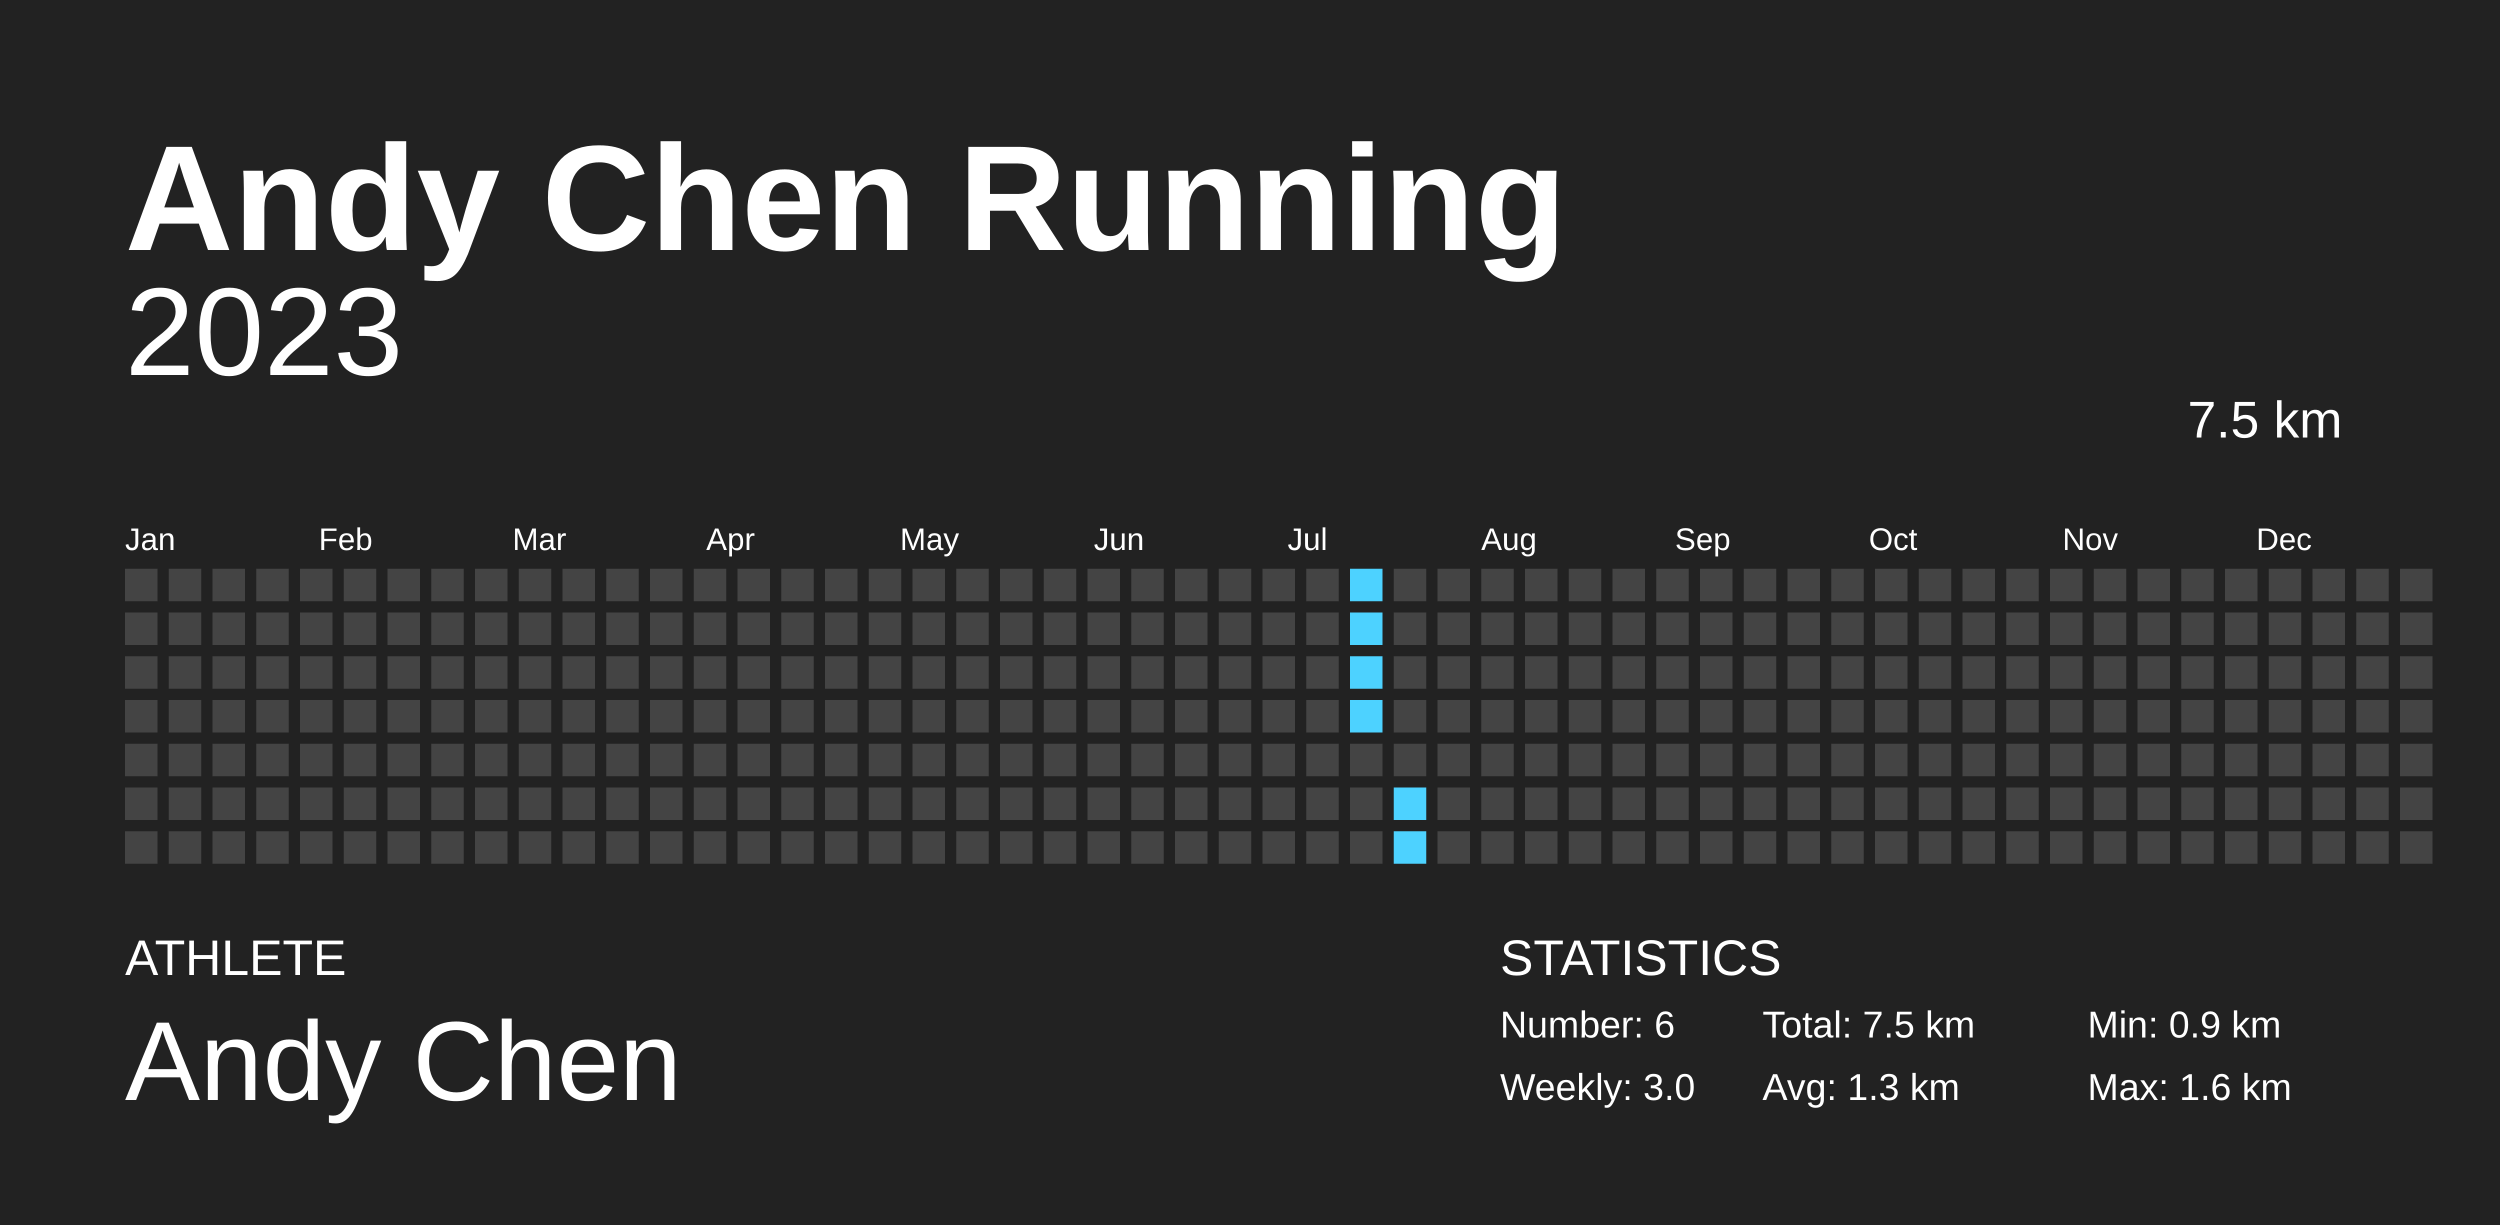
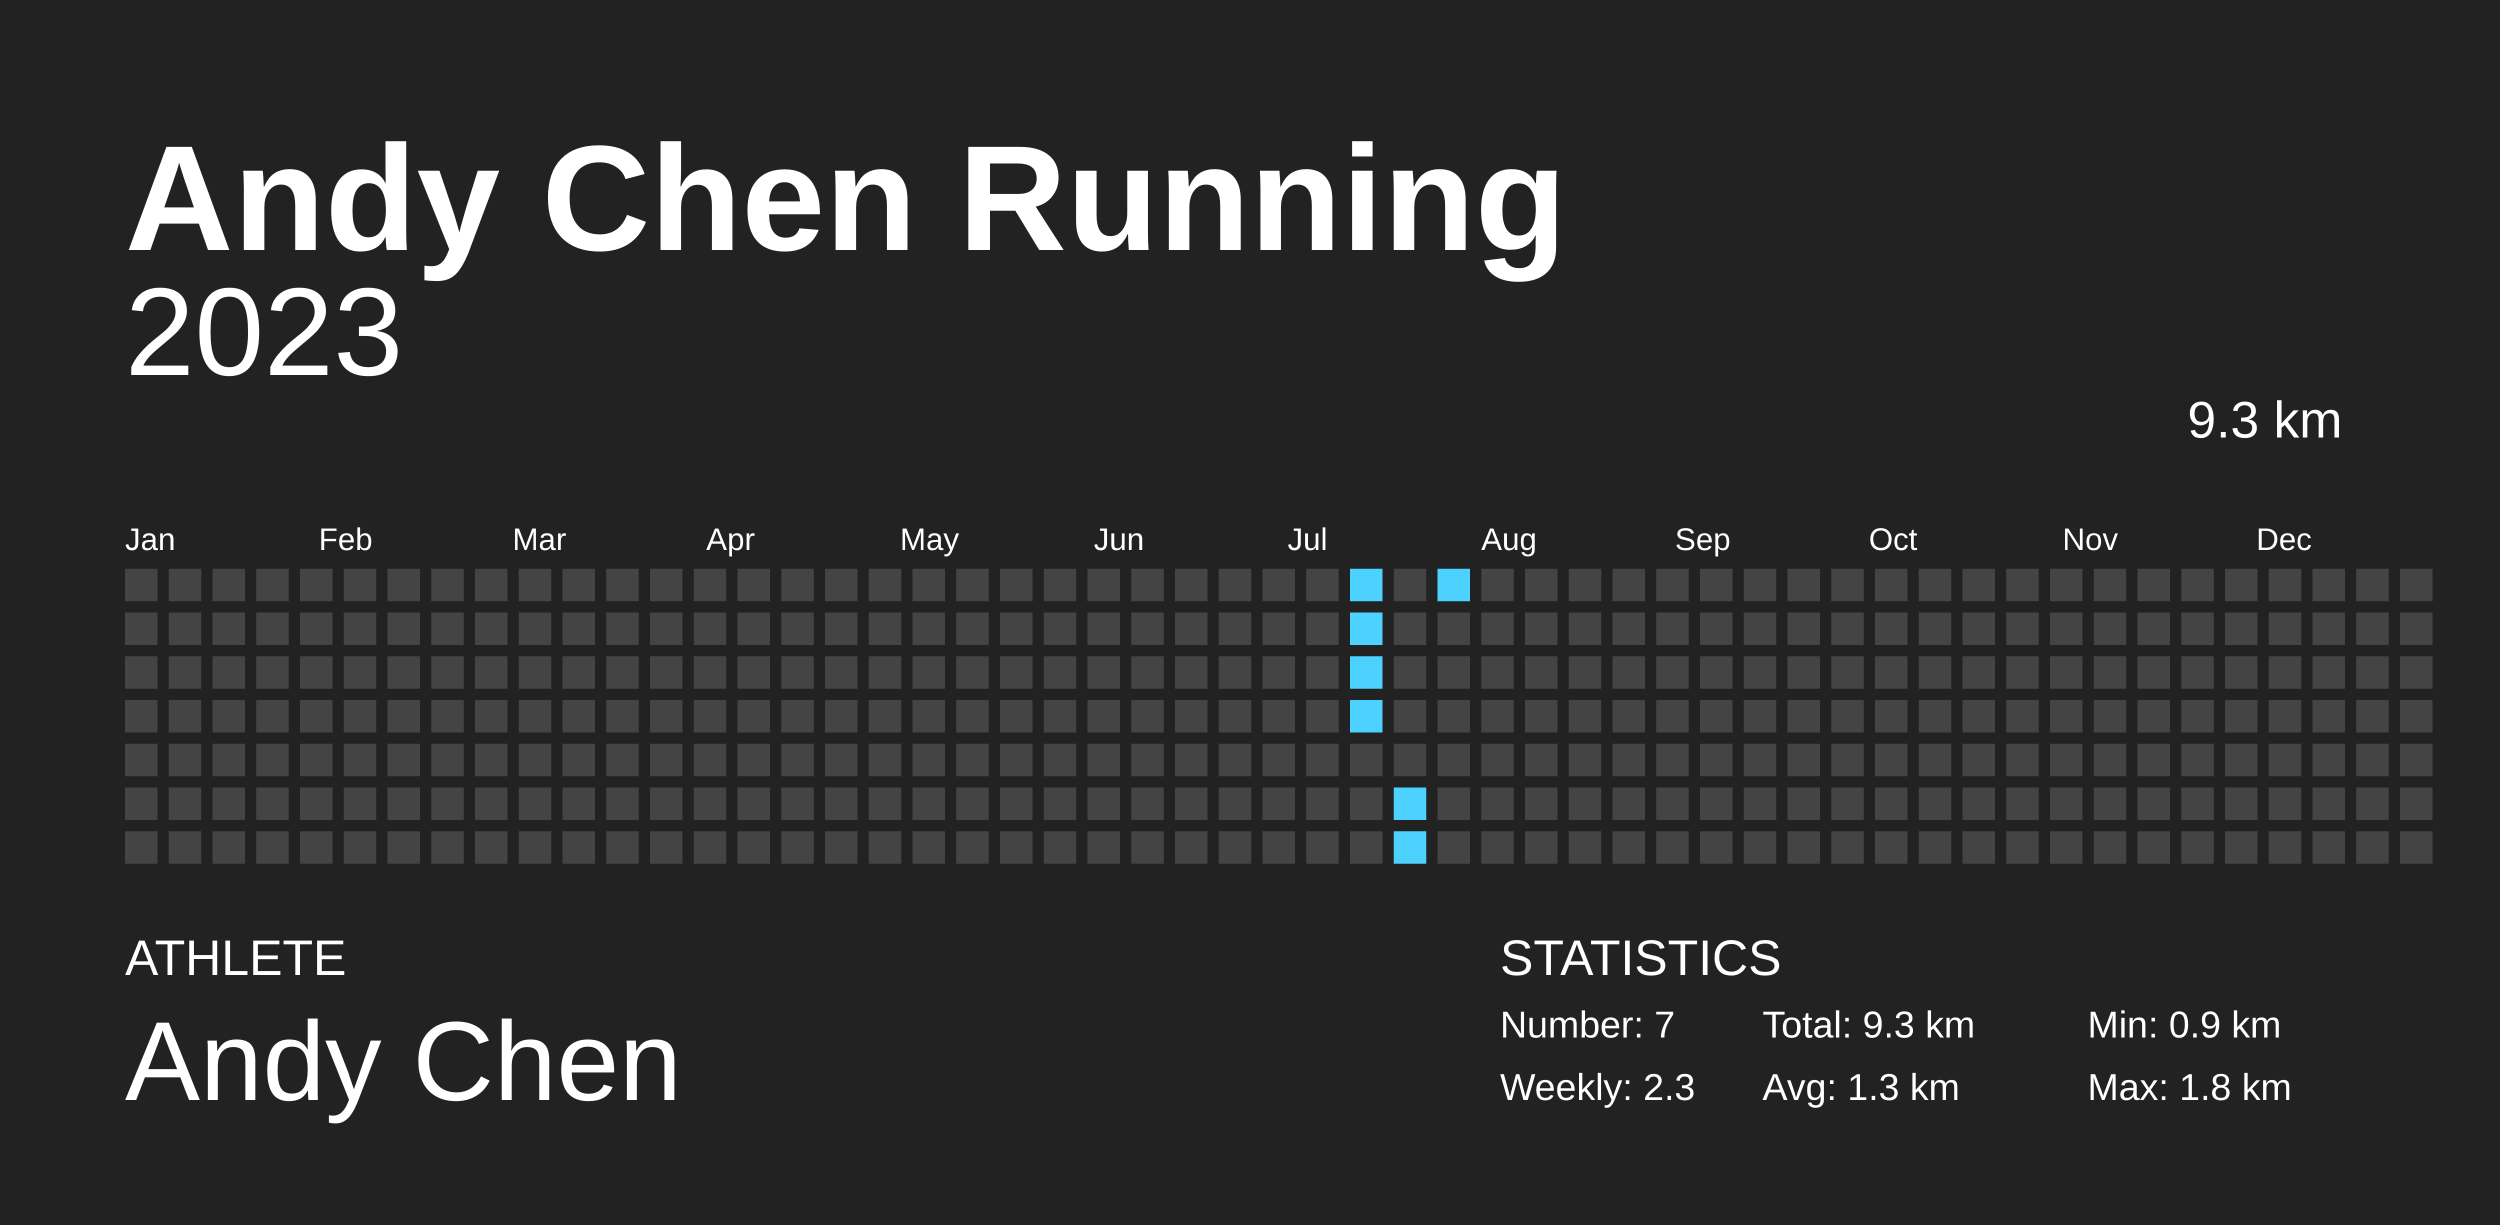
<svg xmlns="http://www.w3.org/2000/svg" baseProfile="full" height="98mm" version="1.1" viewBox="0,0,200,98" width="200mm">
  <defs />
  <rect fill="#222222" height="98" width="200" x="0" y="0" />
  <text fill="#FFFFFF" style="font-size:12px; font-family:Arial; font-weight:bold;" x="10" y="20">Andy Chen Running</text>
  <text fill="#FFFFFF" style="font-size:4px; font-family:Arial" x="10" y="78">ATHLETE</text>
  <text fill="#FFFFFF" style="font-size:9px; font-family:Arial" x="10" y="88">Andy Chen</text>
  <text fill="#FFFFFF" style="font-size:4px; font-family:Arial" x="120" y="78">STATISTICS</text>
-   <text fill="#FFFFFF" style="font-size:3px; font-family:Arial" x="120" y="83">Number: 6</text>
-   <text fill="#FFFFFF" style="font-size:3px; font-family:Arial" x="120" y="88">Weekly: 3.0</text>
-   <text fill="#FFFFFF" style="font-size:3px; font-family:Arial" x="141" y="83">Total: 7.5 km</text>
+   <text fill="#FFFFFF" style="font-size:3px; font-family:Arial" x="120" y="83">Number: 7</text>
+   <text fill="#FFFFFF" style="font-size:3px; font-family:Arial" x="120" y="88">Weekly: 2.3</text>
+   <text fill="#FFFFFF" style="font-size:3px; font-family:Arial" x="141" y="83">Total: 9.3 km</text>
  <text fill="#FFFFFF" style="font-size:3px; font-family:Arial" x="141" y="88">Avg: 1.3 km</text>
  <text fill="#FFFFFF" style="font-size:3px; font-family:Arial" x="167" y="83">Min: 0.9 km</text>
-   <text fill="#FFFFFF" style="font-size:3px; font-family:Arial" x="167" y="88">Max: 1.6 km</text>
+   <text fill="#FFFFFF" style="font-size:3px; font-family:Arial" x="167" y="88">Max: 1.8 km</text>
  <text alignment-baseline="hanging" fill="#FFFFFF" style="font-size:10.0px; font-family:Arial;" x="10" y="30">2023</text>
-   <text alignment-baseline="hanging" fill="#FFFFFF" style="font-size:4.125px; font-family:Arial;" x="175" y="35">7.5 km</text>
+   <text alignment-baseline="hanging" fill="#FFFFFF" style="font-size:4.125px; font-family:Arial;" x="175" y="35">9.3 km</text>
  <text fill="#FFFFFF" style="font-size:2.5px; font-family:Arial" x="10.0" y="44">Jan</text>
  <text fill="#FFFFFF" style="font-size:2.5px; font-family:Arial" x="25.5" y="44">Feb</text>
  <text fill="#FFFFFF" style="font-size:2.5px; font-family:Arial" x="41.0" y="44">Mar</text>
  <text fill="#FFFFFF" style="font-size:2.5px; font-family:Arial" x="56.5" y="44">Apr</text>
  <text fill="#FFFFFF" style="font-size:2.5px; font-family:Arial" x="72.0" y="44">May</text>
  <text fill="#FFFFFF" style="font-size:2.5px; font-family:Arial" x="87.5" y="44">Jun</text>
  <text fill="#FFFFFF" style="font-size:2.5px; font-family:Arial" x="103.0" y="44">Jul</text>
  <text fill="#FFFFFF" style="font-size:2.5px; font-family:Arial" x="118.5" y="44">Aug</text>
  <text fill="#FFFFFF" style="font-size:2.5px; font-family:Arial" x="134.0" y="44">Sep</text>
  <text fill="#FFFFFF" style="font-size:2.5px; font-family:Arial" x="149.5" y="44">Oct</text>
  <text fill="#FFFFFF" style="font-size:2.5px; font-family:Arial" x="165.0" y="44">Nov</text>
  <text fill="#FFFFFF" style="font-size:2.5px; font-family:Arial" x="180.5" y="44">Dec</text>
  <rect fill="#444444" height="2.6" width="2.6" x="10.0" y="45.5" />
  <rect fill="#444444" height="2.6" width="2.6" x="10.0" y="49.0" />
  <rect fill="#444444" height="2.6" width="2.6" x="10.0" y="52.5" />
  <rect fill="#444444" height="2.6" width="2.6" x="10.0" y="56.0" />
  <rect fill="#444444" height="2.6" width="2.6" x="10.0" y="59.5" />
  <rect fill="#444444" height="2.6" width="2.6" x="10.0" y="63.0" />
  <rect fill="#444444" height="2.6" width="2.6" x="10.0" y="66.5" />
  <rect fill="#444444" height="2.6" width="2.6" x="13.5" y="45.5" />
  <rect fill="#444444" height="2.6" width="2.6" x="13.5" y="49.0" />
  <rect fill="#444444" height="2.6" width="2.6" x="13.5" y="52.5" />
  <rect fill="#444444" height="2.6" width="2.6" x="13.5" y="56.0" />
  <rect fill="#444444" height="2.6" width="2.6" x="13.5" y="59.5" />
  <rect fill="#444444" height="2.6" width="2.6" x="13.5" y="63.0" />
  <rect fill="#444444" height="2.6" width="2.6" x="13.5" y="66.5" />
  <rect fill="#444444" height="2.6" width="2.6" x="17.0" y="45.5" />
  <rect fill="#444444" height="2.6" width="2.6" x="17.0" y="49.0" />
  <rect fill="#444444" height="2.6" width="2.6" x="17.0" y="52.5" />
  <rect fill="#444444" height="2.6" width="2.6" x="17.0" y="56.0" />
  <rect fill="#444444" height="2.6" width="2.6" x="17.0" y="59.5" />
  <rect fill="#444444" height="2.6" width="2.6" x="17.0" y="63.0" />
  <rect fill="#444444" height="2.6" width="2.6" x="17.0" y="66.5" />
  <rect fill="#444444" height="2.6" width="2.6" x="20.5" y="45.5" />
  <rect fill="#444444" height="2.6" width="2.6" x="20.5" y="49.0" />
  <rect fill="#444444" height="2.6" width="2.6" x="20.5" y="52.5" />
  <rect fill="#444444" height="2.6" width="2.6" x="20.5" y="56.0" />
  <rect fill="#444444" height="2.6" width="2.6" x="20.5" y="59.5" />
  <rect fill="#444444" height="2.6" width="2.6" x="20.5" y="63.0" />
  <rect fill="#444444" height="2.6" width="2.6" x="20.5" y="66.5" />
  <rect fill="#444444" height="2.6" width="2.6" x="24.0" y="45.5" />
  <rect fill="#444444" height="2.6" width="2.6" x="24.0" y="49.0" />
  <rect fill="#444444" height="2.6" width="2.6" x="24.0" y="52.5" />
  <rect fill="#444444" height="2.6" width="2.6" x="24.0" y="56.0" />
  <rect fill="#444444" height="2.6" width="2.6" x="24.0" y="59.5" />
  <rect fill="#444444" height="2.6" width="2.6" x="24.0" y="63.0" />
  <rect fill="#444444" height="2.6" width="2.6" x="24.0" y="66.5" />
  <rect fill="#444444" height="2.6" width="2.6" x="27.5" y="45.5" />
  <rect fill="#444444" height="2.6" width="2.6" x="27.5" y="49.0" />
  <rect fill="#444444" height="2.6" width="2.6" x="27.5" y="52.5" />
  <rect fill="#444444" height="2.6" width="2.6" x="27.5" y="56.0" />
  <rect fill="#444444" height="2.6" width="2.6" x="27.5" y="59.5" />
  <rect fill="#444444" height="2.6" width="2.6" x="27.5" y="63.0" />
  <rect fill="#444444" height="2.6" width="2.6" x="27.5" y="66.5" />
  <rect fill="#444444" height="2.6" width="2.6" x="31.0" y="45.5" />
  <rect fill="#444444" height="2.6" width="2.6" x="31.0" y="49.0" />
  <rect fill="#444444" height="2.6" width="2.6" x="31.0" y="52.5" />
  <rect fill="#444444" height="2.6" width="2.6" x="31.0" y="56.0" />
  <rect fill="#444444" height="2.6" width="2.6" x="31.0" y="59.5" />
  <rect fill="#444444" height="2.6" width="2.6" x="31.0" y="63.0" />
  <rect fill="#444444" height="2.6" width="2.6" x="31.0" y="66.5" />
  <rect fill="#444444" height="2.6" width="2.6" x="34.5" y="45.5" />
  <rect fill="#444444" height="2.6" width="2.6" x="34.5" y="49.0" />
  <rect fill="#444444" height="2.6" width="2.6" x="34.5" y="52.5" />
  <rect fill="#444444" height="2.6" width="2.6" x="34.5" y="56.0" />
  <rect fill="#444444" height="2.6" width="2.6" x="34.5" y="59.5" />
  <rect fill="#444444" height="2.6" width="2.6" x="34.5" y="63.0" />
  <rect fill="#444444" height="2.6" width="2.6" x="34.5" y="66.5" />
  <rect fill="#444444" height="2.6" width="2.6" x="38.0" y="45.5" />
  <rect fill="#444444" height="2.6" width="2.6" x="38.0" y="49.0" />
  <rect fill="#444444" height="2.6" width="2.6" x="38.0" y="52.5" />
  <rect fill="#444444" height="2.6" width="2.6" x="38.0" y="56.0" />
  <rect fill="#444444" height="2.6" width="2.6" x="38.0" y="59.5" />
  <rect fill="#444444" height="2.6" width="2.6" x="38.0" y="63.0" />
  <rect fill="#444444" height="2.6" width="2.6" x="38.0" y="66.5" />
  <rect fill="#444444" height="2.6" width="2.6" x="41.5" y="45.5" />
  <rect fill="#444444" height="2.6" width="2.6" x="41.5" y="49.0" />
  <rect fill="#444444" height="2.6" width="2.6" x="41.5" y="52.5" />
  <rect fill="#444444" height="2.6" width="2.6" x="41.5" y="56.0" />
  <rect fill="#444444" height="2.6" width="2.6" x="41.5" y="59.5" />
  <rect fill="#444444" height="2.6" width="2.6" x="41.5" y="63.0" />
  <rect fill="#444444" height="2.6" width="2.6" x="41.5" y="66.5" />
  <rect fill="#444444" height="2.6" width="2.6" x="45.0" y="45.5" />
  <rect fill="#444444" height="2.6" width="2.6" x="45.0" y="49.0" />
  <rect fill="#444444" height="2.6" width="2.6" x="45.0" y="52.5" />
  <rect fill="#444444" height="2.6" width="2.6" x="45.0" y="56.0" />
  <rect fill="#444444" height="2.6" width="2.6" x="45.0" y="59.5" />
  <rect fill="#444444" height="2.6" width="2.6" x="45.0" y="63.0" />
  <rect fill="#444444" height="2.6" width="2.6" x="45.0" y="66.5" />
  <rect fill="#444444" height="2.6" width="2.6" x="48.5" y="45.5" />
  <rect fill="#444444" height="2.6" width="2.6" x="48.5" y="49.0" />
  <rect fill="#444444" height="2.6" width="2.6" x="48.5" y="52.5" />
  <rect fill="#444444" height="2.6" width="2.6" x="48.5" y="56.0" />
  <rect fill="#444444" height="2.6" width="2.6" x="48.5" y="59.5" />
  <rect fill="#444444" height="2.6" width="2.6" x="48.5" y="63.0" />
  <rect fill="#444444" height="2.6" width="2.6" x="48.5" y="66.5" />
  <rect fill="#444444" height="2.6" width="2.6" x="52.0" y="45.5" />
  <rect fill="#444444" height="2.6" width="2.6" x="52.0" y="49.0" />
  <rect fill="#444444" height="2.6" width="2.6" x="52.0" y="52.5" />
  <rect fill="#444444" height="2.6" width="2.6" x="52.0" y="56.0" />
  <rect fill="#444444" height="2.6" width="2.6" x="52.0" y="59.5" />
  <rect fill="#444444" height="2.6" width="2.6" x="52.0" y="63.0" />
  <rect fill="#444444" height="2.6" width="2.6" x="52.0" y="66.5" />
  <rect fill="#444444" height="2.6" width="2.6" x="55.5" y="45.5" />
  <rect fill="#444444" height="2.6" width="2.6" x="55.5" y="49.0" />
  <rect fill="#444444" height="2.6" width="2.6" x="55.5" y="52.5" />
  <rect fill="#444444" height="2.6" width="2.6" x="55.5" y="56.0" />
  <rect fill="#444444" height="2.6" width="2.6" x="55.5" y="59.5" />
  <rect fill="#444444" height="2.6" width="2.6" x="55.5" y="63.0" />
  <rect fill="#444444" height="2.6" width="2.6" x="55.5" y="66.5" />
  <rect fill="#444444" height="2.6" width="2.6" x="59.0" y="45.5" />
  <rect fill="#444444" height="2.6" width="2.6" x="59.0" y="49.0" />
  <rect fill="#444444" height="2.6" width="2.6" x="59.0" y="52.5" />
  <rect fill="#444444" height="2.6" width="2.6" x="59.0" y="56.0" />
  <rect fill="#444444" height="2.6" width="2.6" x="59.0" y="59.5" />
  <rect fill="#444444" height="2.6" width="2.6" x="59.0" y="63.0" />
  <rect fill="#444444" height="2.6" width="2.6" x="59.0" y="66.5" />
  <rect fill="#444444" height="2.6" width="2.6" x="62.5" y="45.5" />
  <rect fill="#444444" height="2.6" width="2.6" x="62.5" y="49.0" />
  <rect fill="#444444" height="2.6" width="2.6" x="62.5" y="52.5" />
  <rect fill="#444444" height="2.6" width="2.6" x="62.5" y="56.0" />
  <rect fill="#444444" height="2.6" width="2.6" x="62.5" y="59.5" />
  <rect fill="#444444" height="2.6" width="2.6" x="62.5" y="63.0" />
  <rect fill="#444444" height="2.6" width="2.6" x="62.5" y="66.5" />
  <rect fill="#444444" height="2.6" width="2.6" x="66.0" y="45.5" />
  <rect fill="#444444" height="2.6" width="2.6" x="66.0" y="49.0" />
  <rect fill="#444444" height="2.6" width="2.6" x="66.0" y="52.5" />
  <rect fill="#444444" height="2.6" width="2.6" x="66.0" y="56.0" />
  <rect fill="#444444" height="2.6" width="2.6" x="66.0" y="59.5" />
  <rect fill="#444444" height="2.6" width="2.6" x="66.0" y="63.0" />
  <rect fill="#444444" height="2.6" width="2.6" x="66.0" y="66.5" />
  <rect fill="#444444" height="2.6" width="2.6" x="69.5" y="45.5" />
  <rect fill="#444444" height="2.6" width="2.6" x="69.5" y="49.0" />
  <rect fill="#444444" height="2.6" width="2.6" x="69.5" y="52.5" />
  <rect fill="#444444" height="2.6" width="2.6" x="69.5" y="56.0" />
  <rect fill="#444444" height="2.6" width="2.6" x="69.5" y="59.5" />
  <rect fill="#444444" height="2.6" width="2.6" x="69.5" y="63.0" />
  <rect fill="#444444" height="2.6" width="2.6" x="69.5" y="66.5" />
  <rect fill="#444444" height="2.6" width="2.6" x="73.0" y="45.5" />
  <rect fill="#444444" height="2.6" width="2.6" x="73.0" y="49.0" />
  <rect fill="#444444" height="2.6" width="2.6" x="73.0" y="52.5" />
  <rect fill="#444444" height="2.6" width="2.6" x="73.0" y="56.0" />
  <rect fill="#444444" height="2.6" width="2.6" x="73.0" y="59.5" />
  <rect fill="#444444" height="2.6" width="2.6" x="73.0" y="63.0" />
  <rect fill="#444444" height="2.6" width="2.6" x="73.0" y="66.5" />
  <rect fill="#444444" height="2.6" width="2.6" x="76.5" y="45.5" />
  <rect fill="#444444" height="2.6" width="2.6" x="76.5" y="49.0" />
  <rect fill="#444444" height="2.6" width="2.6" x="76.5" y="52.5" />
  <rect fill="#444444" height="2.6" width="2.6" x="76.5" y="56.0" />
  <rect fill="#444444" height="2.6" width="2.6" x="76.5" y="59.5" />
  <rect fill="#444444" height="2.6" width="2.6" x="76.5" y="63.0" />
  <rect fill="#444444" height="2.6" width="2.6" x="76.5" y="66.5" />
  <rect fill="#444444" height="2.6" width="2.6" x="80.0" y="45.5" />
  <rect fill="#444444" height="2.6" width="2.6" x="80.0" y="49.0" />
  <rect fill="#444444" height="2.6" width="2.6" x="80.0" y="52.5" />
  <rect fill="#444444" height="2.6" width="2.6" x="80.0" y="56.0" />
  <rect fill="#444444" height="2.6" width="2.6" x="80.0" y="59.5" />
  <rect fill="#444444" height="2.6" width="2.6" x="80.0" y="63.0" />
  <rect fill="#444444" height="2.6" width="2.6" x="80.0" y="66.5" />
  <rect fill="#444444" height="2.6" width="2.6" x="83.5" y="45.5" />
  <rect fill="#444444" height="2.6" width="2.6" x="83.5" y="49.0" />
  <rect fill="#444444" height="2.6" width="2.6" x="83.5" y="52.5" />
  <rect fill="#444444" height="2.6" width="2.6" x="83.5" y="56.0" />
  <rect fill="#444444" height="2.6" width="2.6" x="83.5" y="59.5" />
  <rect fill="#444444" height="2.6" width="2.6" x="83.5" y="63.0" />
  <rect fill="#444444" height="2.6" width="2.6" x="83.5" y="66.5" />
  <rect fill="#444444" height="2.6" width="2.6" x="87.0" y="45.5" />
  <rect fill="#444444" height="2.6" width="2.6" x="87.0" y="49.0" />
  <rect fill="#444444" height="2.6" width="2.6" x="87.0" y="52.5" />
  <rect fill="#444444" height="2.6" width="2.6" x="87.0" y="56.0" />
  <rect fill="#444444" height="2.6" width="2.6" x="87.0" y="59.5" />
  <rect fill="#444444" height="2.6" width="2.6" x="87.0" y="63.0" />
  <rect fill="#444444" height="2.6" width="2.6" x="87.0" y="66.5" />
  <rect fill="#444444" height="2.6" width="2.6" x="90.5" y="45.5" />
  <rect fill="#444444" height="2.6" width="2.6" x="90.5" y="49.0" />
  <rect fill="#444444" height="2.6" width="2.6" x="90.5" y="52.5" />
  <rect fill="#444444" height="2.6" width="2.6" x="90.5" y="56.0" />
  <rect fill="#444444" height="2.6" width="2.6" x="90.5" y="59.5" />
  <rect fill="#444444" height="2.6" width="2.6" x="90.5" y="63.0" />
  <rect fill="#444444" height="2.6" width="2.6" x="90.5" y="66.5" />
  <rect fill="#444444" height="2.6" width="2.6" x="94.0" y="45.5" />
  <rect fill="#444444" height="2.6" width="2.6" x="94.0" y="49.0" />
  <rect fill="#444444" height="2.6" width="2.6" x="94.0" y="52.5" />
  <rect fill="#444444" height="2.6" width="2.6" x="94.0" y="56.0" />
  <rect fill="#444444" height="2.6" width="2.6" x="94.0" y="59.5" />
  <rect fill="#444444" height="2.6" width="2.6" x="94.0" y="63.0" />
  <rect fill="#444444" height="2.6" width="2.6" x="94.0" y="66.5" />
  <rect fill="#444444" height="2.6" width="2.6" x="97.5" y="45.5" />
  <rect fill="#444444" height="2.6" width="2.6" x="97.5" y="49.0" />
  <rect fill="#444444" height="2.6" width="2.6" x="97.5" y="52.5" />
  <rect fill="#444444" height="2.6" width="2.6" x="97.5" y="56.0" />
  <rect fill="#444444" height="2.6" width="2.6" x="97.5" y="59.5" />
  <rect fill="#444444" height="2.6" width="2.6" x="97.5" y="63.0" />
  <rect fill="#444444" height="2.6" width="2.6" x="97.5" y="66.5" />
  <rect fill="#444444" height="2.6" width="2.6" x="101.0" y="45.5" />
  <rect fill="#444444" height="2.6" width="2.6" x="101.0" y="49.0" />
  <rect fill="#444444" height="2.6" width="2.6" x="101.0" y="52.5" />
  <rect fill="#444444" height="2.6" width="2.6" x="101.0" y="56.0" />
  <rect fill="#444444" height="2.6" width="2.6" x="101.0" y="59.5" />
  <rect fill="#444444" height="2.6" width="2.6" x="101.0" y="63.0" />
  <rect fill="#444444" height="2.6" width="2.6" x="101.0" y="66.5" />
  <rect fill="#444444" height="2.6" width="2.6" x="104.5" y="45.5" />
  <rect fill="#444444" height="2.6" width="2.6" x="104.5" y="49.0" />
  <rect fill="#444444" height="2.6" width="2.6" x="104.5" y="52.5" />
  <rect fill="#444444" height="2.6" width="2.6" x="104.5" y="56.0" />
  <rect fill="#444444" height="2.6" width="2.6" x="104.5" y="59.5" />
  <rect fill="#444444" height="2.6" width="2.6" x="104.5" y="63.0" />
  <rect fill="#444444" height="2.6" width="2.6" x="104.5" y="66.5" />
  <rect fill="#4dd2ff" height="2.6" width="2.6" x="108.0" y="45.5" />
  <rect fill="#4dd2ff" height="2.6" width="2.6" x="108.0" y="49.0" />
  <rect fill="#4dd2ff" height="2.6" width="2.6" x="108.0" y="52.5" />
  <rect fill="#4dd2ff" height="2.6" width="2.6" x="108.0" y="56.0" />
  <rect fill="#444444" height="2.6" width="2.6" x="108.0" y="59.5" />
  <rect fill="#444444" height="2.6" width="2.6" x="108.0" y="63.0" />
  <rect fill="#444444" height="2.6" width="2.6" x="108.0" y="66.5" />
  <rect fill="#444444" height="2.6" width="2.6" x="111.5" y="45.5" />
  <rect fill="#444444" height="2.6" width="2.6" x="111.5" y="49.0" />
  <rect fill="#444444" height="2.6" width="2.6" x="111.5" y="52.5" />
  <rect fill="#444444" height="2.6" width="2.6" x="111.5" y="56.0" />
  <rect fill="#444444" height="2.6" width="2.6" x="111.5" y="59.5" />
  <rect fill="#4dd2ff" height="2.6" width="2.6" x="111.5" y="63.0" />
  <rect fill="#4dd2ff" height="2.6" width="2.6" x="111.5" y="66.5" />
-   <rect fill="#444444" height="2.6" width="2.6" x="115.0" y="45.5" />
+   <rect fill="#4dd2ff" height="2.6" width="2.6" x="115.0" y="45.5" />
  <rect fill="#444444" height="2.6" width="2.6" x="115.0" y="49.0" />
  <rect fill="#444444" height="2.6" width="2.6" x="115.0" y="52.5" />
  <rect fill="#444444" height="2.6" width="2.6" x="115.0" y="56.0" />
  <rect fill="#444444" height="2.6" width="2.6" x="115.0" y="59.5" />
  <rect fill="#444444" height="2.6" width="2.6" x="115.0" y="63.0" />
  <rect fill="#444444" height="2.6" width="2.6" x="115.0" y="66.5" />
  <rect fill="#444444" height="2.6" width="2.6" x="118.5" y="45.5" />
  <rect fill="#444444" height="2.6" width="2.6" x="118.5" y="49.0" />
  <rect fill="#444444" height="2.6" width="2.6" x="118.5" y="52.5" />
  <rect fill="#444444" height="2.6" width="2.6" x="118.5" y="56.0" />
  <rect fill="#444444" height="2.6" width="2.6" x="118.5" y="59.5" />
  <rect fill="#444444" height="2.6" width="2.6" x="118.5" y="63.0" />
  <rect fill="#444444" height="2.6" width="2.6" x="118.5" y="66.5" />
  <rect fill="#444444" height="2.6" width="2.6" x="122.0" y="45.5" />
  <rect fill="#444444" height="2.6" width="2.6" x="122.0" y="49.0" />
  <rect fill="#444444" height="2.6" width="2.6" x="122.0" y="52.5" />
  <rect fill="#444444" height="2.6" width="2.6" x="122.0" y="56.0" />
  <rect fill="#444444" height="2.6" width="2.6" x="122.0" y="59.5" />
  <rect fill="#444444" height="2.6" width="2.6" x="122.0" y="63.0" />
  <rect fill="#444444" height="2.6" width="2.6" x="122.0" y="66.5" />
  <rect fill="#444444" height="2.6" width="2.6" x="125.5" y="45.5" />
  <rect fill="#444444" height="2.6" width="2.6" x="125.5" y="49.0" />
  <rect fill="#444444" height="2.6" width="2.6" x="125.5" y="52.5" />
  <rect fill="#444444" height="2.6" width="2.6" x="125.5" y="56.0" />
  <rect fill="#444444" height="2.6" width="2.6" x="125.5" y="59.5" />
  <rect fill="#444444" height="2.6" width="2.6" x="125.5" y="63.0" />
  <rect fill="#444444" height="2.6" width="2.6" x="125.5" y="66.5" />
  <rect fill="#444444" height="2.6" width="2.6" x="129.0" y="45.5" />
  <rect fill="#444444" height="2.6" width="2.6" x="129.0" y="49.0" />
  <rect fill="#444444" height="2.6" width="2.6" x="129.0" y="52.5" />
  <rect fill="#444444" height="2.6" width="2.6" x="129.0" y="56.0" />
  <rect fill="#444444" height="2.6" width="2.6" x="129.0" y="59.5" />
  <rect fill="#444444" height="2.6" width="2.6" x="129.0" y="63.0" />
  <rect fill="#444444" height="2.6" width="2.6" x="129.0" y="66.5" />
  <rect fill="#444444" height="2.6" width="2.6" x="132.5" y="45.5" />
  <rect fill="#444444" height="2.6" width="2.6" x="132.5" y="49.0" />
  <rect fill="#444444" height="2.6" width="2.6" x="132.5" y="52.5" />
  <rect fill="#444444" height="2.6" width="2.6" x="132.5" y="56.0" />
  <rect fill="#444444" height="2.6" width="2.6" x="132.5" y="59.5" />
  <rect fill="#444444" height="2.6" width="2.6" x="132.5" y="63.0" />
  <rect fill="#444444" height="2.6" width="2.6" x="132.5" y="66.5" />
  <rect fill="#444444" height="2.6" width="2.6" x="136.0" y="45.5" />
  <rect fill="#444444" height="2.6" width="2.6" x="136.0" y="49.0" />
  <rect fill="#444444" height="2.6" width="2.6" x="136.0" y="52.5" />
  <rect fill="#444444" height="2.6" width="2.6" x="136.0" y="56.0" />
  <rect fill="#444444" height="2.6" width="2.6" x="136.0" y="59.5" />
  <rect fill="#444444" height="2.6" width="2.6" x="136.0" y="63.0" />
  <rect fill="#444444" height="2.6" width="2.6" x="136.0" y="66.5" />
  <rect fill="#444444" height="2.6" width="2.6" x="139.5" y="45.5" />
  <rect fill="#444444" height="2.6" width="2.6" x="139.5" y="49.0" />
  <rect fill="#444444" height="2.6" width="2.6" x="139.5" y="52.5" />
  <rect fill="#444444" height="2.6" width="2.6" x="139.5" y="56.0" />
  <rect fill="#444444" height="2.6" width="2.6" x="139.5" y="59.5" />
  <rect fill="#444444" height="2.6" width="2.6" x="139.5" y="63.0" />
  <rect fill="#444444" height="2.6" width="2.6" x="139.5" y="66.5" />
  <rect fill="#444444" height="2.6" width="2.6" x="143.0" y="45.5" />
  <rect fill="#444444" height="2.6" width="2.6" x="143.0" y="49.0" />
  <rect fill="#444444" height="2.6" width="2.6" x="143.0" y="52.5" />
  <rect fill="#444444" height="2.6" width="2.6" x="143.0" y="56.0" />
  <rect fill="#444444" height="2.6" width="2.6" x="143.0" y="59.5" />
  <rect fill="#444444" height="2.6" width="2.6" x="143.0" y="63.0" />
  <rect fill="#444444" height="2.6" width="2.6" x="143.0" y="66.5" />
  <rect fill="#444444" height="2.6" width="2.6" x="146.5" y="45.5" />
  <rect fill="#444444" height="2.6" width="2.6" x="146.5" y="49.0" />
  <rect fill="#444444" height="2.6" width="2.6" x="146.5" y="52.5" />
  <rect fill="#444444" height="2.6" width="2.6" x="146.5" y="56.0" />
  <rect fill="#444444" height="2.6" width="2.6" x="146.5" y="59.5" />
  <rect fill="#444444" height="2.6" width="2.6" x="146.5" y="63.0" />
  <rect fill="#444444" height="2.6" width="2.6" x="146.5" y="66.5" />
  <rect fill="#444444" height="2.6" width="2.6" x="150.0" y="45.5" />
  <rect fill="#444444" height="2.6" width="2.6" x="150.0" y="49.0" />
  <rect fill="#444444" height="2.6" width="2.6" x="150.0" y="52.5" />
  <rect fill="#444444" height="2.6" width="2.6" x="150.0" y="56.0" />
  <rect fill="#444444" height="2.6" width="2.6" x="150.0" y="59.5" />
  <rect fill="#444444" height="2.6" width="2.6" x="150.0" y="63.0" />
  <rect fill="#444444" height="2.6" width="2.6" x="150.0" y="66.5" />
  <rect fill="#444444" height="2.6" width="2.6" x="153.5" y="45.5" />
  <rect fill="#444444" height="2.6" width="2.6" x="153.5" y="49.0" />
  <rect fill="#444444" height="2.6" width="2.6" x="153.5" y="52.5" />
  <rect fill="#444444" height="2.6" width="2.6" x="153.5" y="56.0" />
  <rect fill="#444444" height="2.6" width="2.6" x="153.5" y="59.5" />
  <rect fill="#444444" height="2.6" width="2.6" x="153.5" y="63.0" />
  <rect fill="#444444" height="2.6" width="2.6" x="153.5" y="66.5" />
  <rect fill="#444444" height="2.6" width="2.6" x="157.0" y="45.5" />
  <rect fill="#444444" height="2.6" width="2.6" x="157.0" y="49.0" />
  <rect fill="#444444" height="2.6" width="2.6" x="157.0" y="52.5" />
  <rect fill="#444444" height="2.6" width="2.6" x="157.0" y="56.0" />
  <rect fill="#444444" height="2.6" width="2.6" x="157.0" y="59.5" />
  <rect fill="#444444" height="2.6" width="2.6" x="157.0" y="63.0" />
  <rect fill="#444444" height="2.6" width="2.6" x="157.0" y="66.5" />
  <rect fill="#444444" height="2.6" width="2.6" x="160.5" y="45.5" />
  <rect fill="#444444" height="2.6" width="2.6" x="160.5" y="49.0" />
  <rect fill="#444444" height="2.6" width="2.6" x="160.5" y="52.5" />
  <rect fill="#444444" height="2.6" width="2.6" x="160.5" y="56.0" />
  <rect fill="#444444" height="2.6" width="2.6" x="160.5" y="59.5" />
  <rect fill="#444444" height="2.6" width="2.6" x="160.5" y="63.0" />
  <rect fill="#444444" height="2.6" width="2.6" x="160.5" y="66.5" />
  <rect fill="#444444" height="2.6" width="2.6" x="164.0" y="45.5" />
  <rect fill="#444444" height="2.6" width="2.6" x="164.0" y="49.0" />
  <rect fill="#444444" height="2.6" width="2.6" x="164.0" y="52.5" />
  <rect fill="#444444" height="2.6" width="2.6" x="164.0" y="56.0" />
  <rect fill="#444444" height="2.6" width="2.6" x="164.0" y="59.5" />
  <rect fill="#444444" height="2.6" width="2.6" x="164.0" y="63.0" />
  <rect fill="#444444" height="2.6" width="2.6" x="164.0" y="66.5" />
  <rect fill="#444444" height="2.6" width="2.6" x="167.5" y="45.5" />
  <rect fill="#444444" height="2.6" width="2.6" x="167.5" y="49.0" />
  <rect fill="#444444" height="2.6" width="2.6" x="167.5" y="52.5" />
  <rect fill="#444444" height="2.6" width="2.6" x="167.5" y="56.0" />
  <rect fill="#444444" height="2.6" width="2.6" x="167.5" y="59.5" />
  <rect fill="#444444" height="2.6" width="2.6" x="167.5" y="63.0" />
  <rect fill="#444444" height="2.6" width="2.6" x="167.5" y="66.5" />
  <rect fill="#444444" height="2.6" width="2.6" x="171.0" y="45.5" />
  <rect fill="#444444" height="2.6" width="2.6" x="171.0" y="49.0" />
  <rect fill="#444444" height="2.6" width="2.6" x="171.0" y="52.5" />
  <rect fill="#444444" height="2.6" width="2.6" x="171.0" y="56.0" />
  <rect fill="#444444" height="2.6" width="2.6" x="171.0" y="59.5" />
  <rect fill="#444444" height="2.6" width="2.6" x="171.0" y="63.0" />
  <rect fill="#444444" height="2.6" width="2.6" x="171.0" y="66.5" />
  <rect fill="#444444" height="2.6" width="2.6" x="174.5" y="45.5" />
  <rect fill="#444444" height="2.6" width="2.6" x="174.5" y="49.0" />
  <rect fill="#444444" height="2.6" width="2.6" x="174.5" y="52.5" />
  <rect fill="#444444" height="2.6" width="2.6" x="174.5" y="56.0" />
  <rect fill="#444444" height="2.6" width="2.6" x="174.5" y="59.5" />
  <rect fill="#444444" height="2.6" width="2.6" x="174.5" y="63.0" />
  <rect fill="#444444" height="2.6" width="2.6" x="174.5" y="66.5" />
  <rect fill="#444444" height="2.6" width="2.6" x="178.0" y="45.5" />
  <rect fill="#444444" height="2.6" width="2.6" x="178.0" y="49.0" />
  <rect fill="#444444" height="2.6" width="2.6" x="178.0" y="52.5" />
  <rect fill="#444444" height="2.6" width="2.6" x="178.0" y="56.0" />
  <rect fill="#444444" height="2.6" width="2.6" x="178.0" y="59.5" />
  <rect fill="#444444" height="2.6" width="2.6" x="178.0" y="63.0" />
  <rect fill="#444444" height="2.6" width="2.6" x="178.0" y="66.5" />
  <rect fill="#444444" height="2.6" width="2.6" x="181.5" y="45.5" />
  <rect fill="#444444" height="2.6" width="2.6" x="181.5" y="49.0" />
  <rect fill="#444444" height="2.6" width="2.6" x="181.5" y="52.5" />
  <rect fill="#444444" height="2.6" width="2.6" x="181.5" y="56.0" />
  <rect fill="#444444" height="2.6" width="2.6" x="181.5" y="59.5" />
  <rect fill="#444444" height="2.6" width="2.6" x="181.5" y="63.0" />
  <rect fill="#444444" height="2.6" width="2.6" x="181.5" y="66.5" />
  <rect fill="#444444" height="2.6" width="2.6" x="185.0" y="45.5" />
  <rect fill="#444444" height="2.6" width="2.6" x="185.0" y="49.0" />
  <rect fill="#444444" height="2.6" width="2.6" x="185.0" y="52.5" />
  <rect fill="#444444" height="2.6" width="2.6" x="185.0" y="56.0" />
  <rect fill="#444444" height="2.6" width="2.6" x="185.0" y="59.5" />
  <rect fill="#444444" height="2.6" width="2.6" x="185.0" y="63.0" />
  <rect fill="#444444" height="2.6" width="2.6" x="185.0" y="66.5" />
  <rect fill="#444444" height="2.6" width="2.6" x="188.5" y="45.5" />
  <rect fill="#444444" height="2.6" width="2.6" x="188.5" y="49.0" />
  <rect fill="#444444" height="2.6" width="2.6" x="188.5" y="52.5" />
  <rect fill="#444444" height="2.6" width="2.6" x="188.5" y="56.0" />
  <rect fill="#444444" height="2.6" width="2.6" x="188.5" y="59.5" />
  <rect fill="#444444" height="2.6" width="2.6" x="188.5" y="63.0" />
  <rect fill="#444444" height="2.6" width="2.6" x="188.5" y="66.5" />
  <rect fill="#444444" height="2.6" width="2.6" x="192.0" y="45.5" />
  <rect fill="#444444" height="2.6" width="2.6" x="192.0" y="49.0" />
  <rect fill="#444444" height="2.6" width="2.6" x="192.0" y="52.5" />
  <rect fill="#444444" height="2.6" width="2.6" x="192.0" y="56.0" />
  <rect fill="#444444" height="2.6" width="2.6" x="192.0" y="59.5" />
  <rect fill="#444444" height="2.6" width="2.6" x="192.0" y="63.0" />
  <rect fill="#444444" height="2.6" width="2.6" x="192.0" y="66.5" />
</svg>
